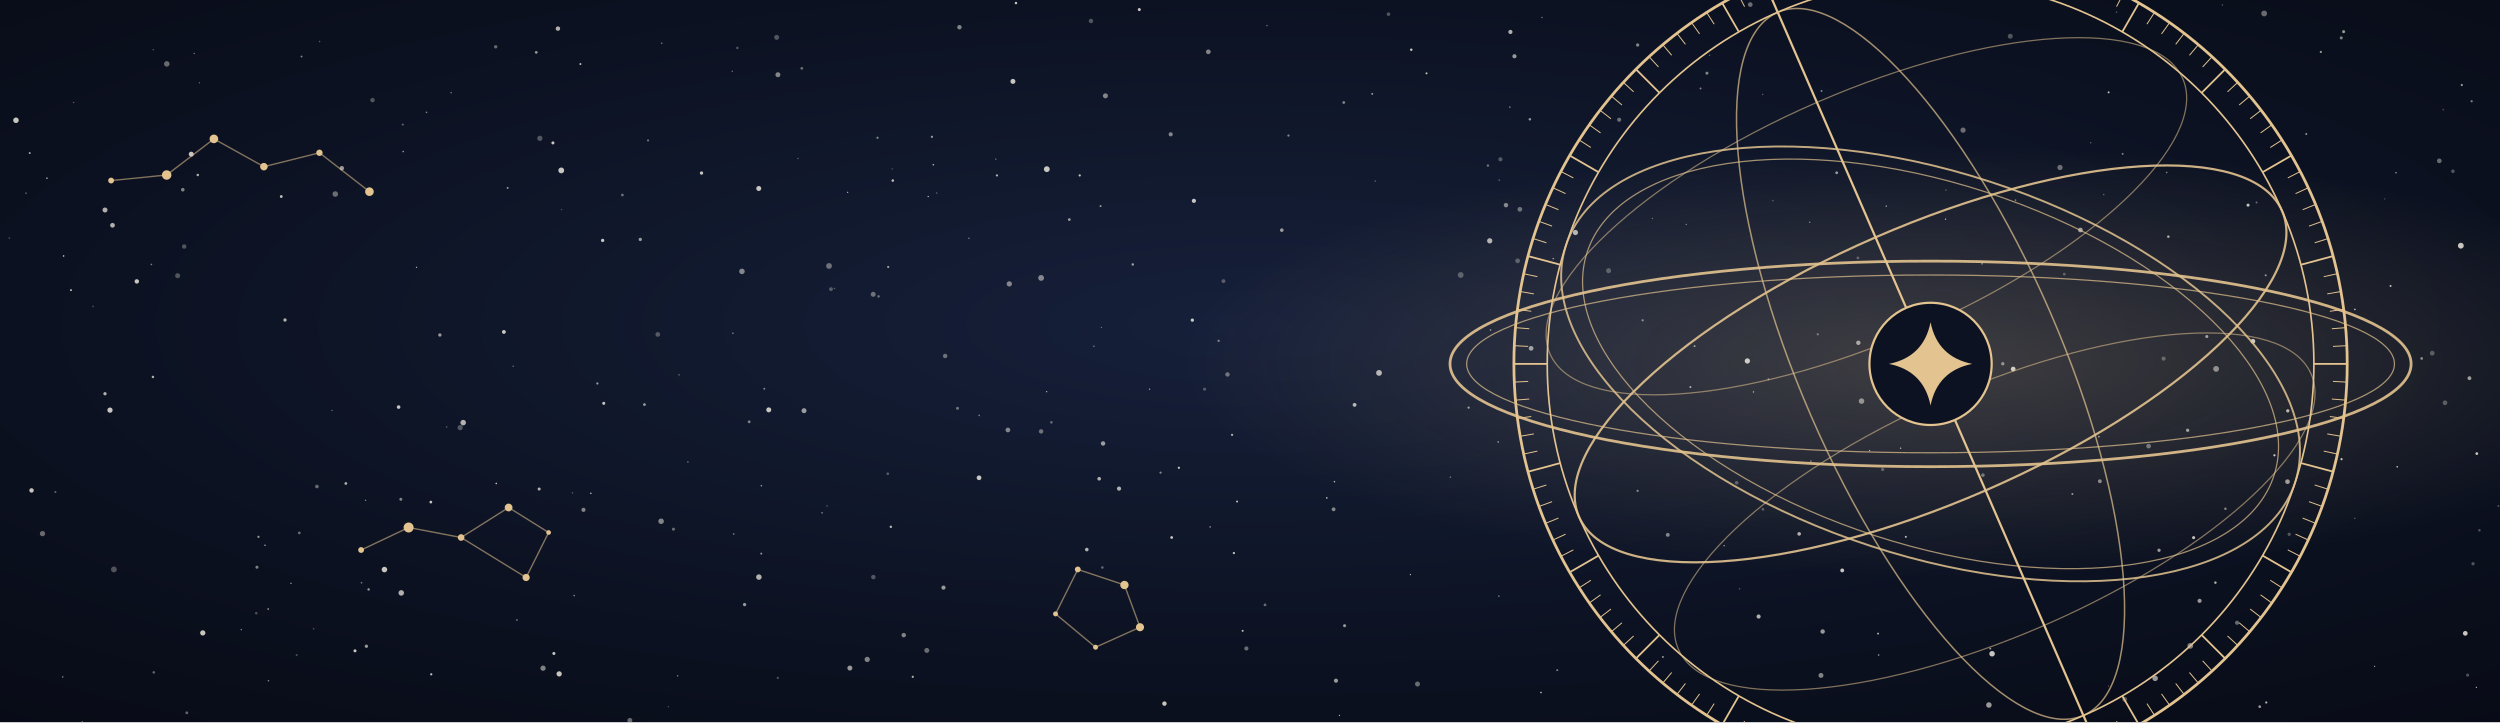
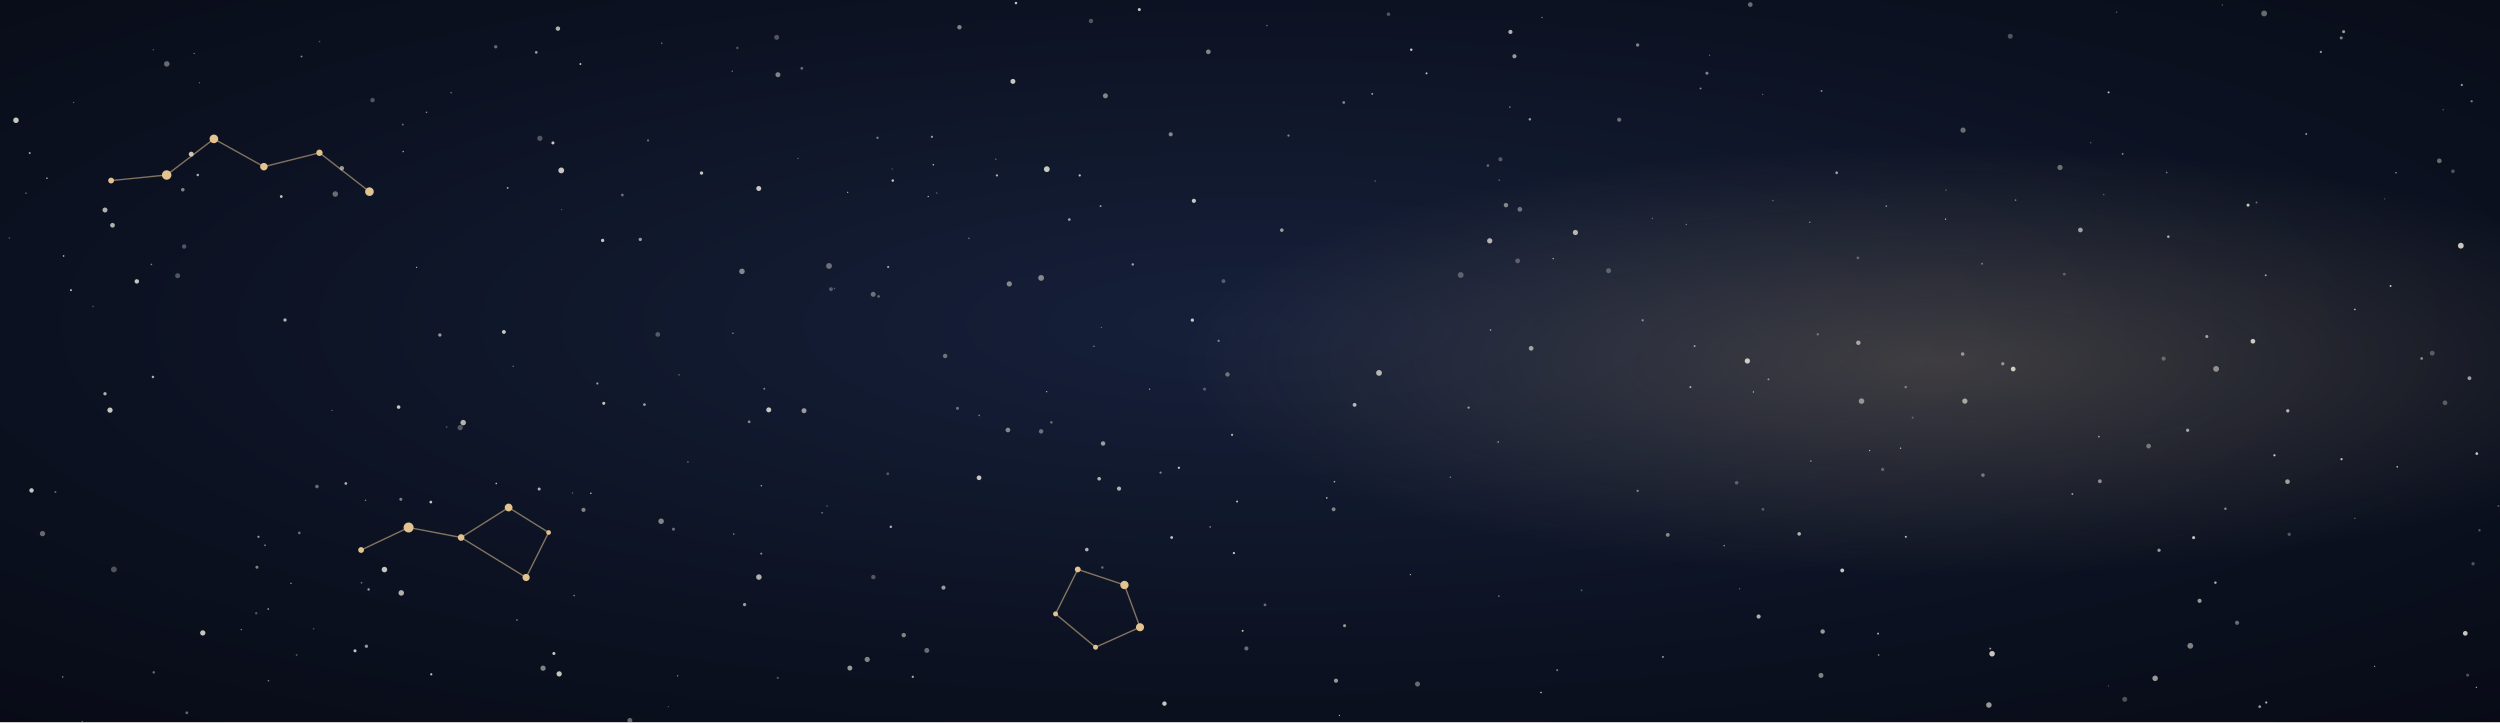
<svg xmlns="http://www.w3.org/2000/svg" viewBox="0 0 1800 520" preserveAspectRatio="xMidYMid slice">
  <defs>
    <radialGradient id="f" cx="50%" cy="45%" r="75%">
      <stop offset="0" stop-color="#16203a" />
      <stop offset=".6" stop-color="#0c1222" />
      <stop offset="1" stop-color="#080b16" />
    </radialGradient>
  </defs>
  <rect width="1800" height="520" fill="url(#f)" />
  <defs>
    <radialGradient id="halo" cx="77.2%" cy="50%" r="30%">
      <stop offset="0" stop-color="#e3c38f" stop-opacity=".22" />
      <stop offset="1" stop-color="#e3c38f" stop-opacity="0" />
    </radialGradient>
  </defs>
  <rect width="1800" height="520" fill="url(#halo)" />
  <circle cx="453.5" cy="518.7" r="1.8" fill="#f8f3e7" opacity="0.4" />
  <circle cx="1276.5" cy="144.5" r="0.5" fill="#f8f3e7" opacity="0.4" />
  <circle cx="657.2" cy="487.3" r="0.8" fill="#f8f3e7" opacity="0.7" />
  <circle cx="1197.3" cy="473" r="0.7" fill="#f8f3e7" opacity="0.6" />
  <circle cx="1776.7" cy="486.1" r="1.1" fill="#f8f3e7" opacity="0.3" />
  <circle cx="1547" cy="321.2" r="1.7" fill="#f8f3e7" opacity="0.4" />
  <circle cx="1486.3" cy="197.4" r="1" fill="#f8f3e7" opacity="0.3" />
  <circle cx="1182.7" cy="230.6" r="0.8" fill="#f8f3e7" opacity="0.5" />
  <circle cx="1560" cy="124.2" r="0.6" fill="#f8f3e7" opacity="0.5" />
  <circle cx="1312.3" cy="454.7" r="1.6" fill="#f8f3e7" opacity="0.6" />
  <circle cx="464" cy="291.3" r="1" fill="#f8f3e7" opacity="0.6" />
  <circle cx="1518.2" cy="66.5" r="0.7" fill="#f8f3e7" opacity="0.8" />
  <circle cx="912.2" cy="18.4" r="0.5" fill="#f8f3e7" opacity="0.5" />
  <circle cx="1743.6" cy="258.1" r="1" fill="#f8f3e7" opacity="0.5" />
  <circle cx="1783.3" cy="326.6" r="1" fill="#f8f3e7" opacity="0.8" />
  <circle cx="1241.4" cy="392.9" r="0.5" fill="#f8f3e7" opacity="0.7" />
  <circle cx="1401.1" cy="136.9" r="0.5" fill="#f8f3e7" opacity="0.4" />
  <circle cx="1685.9" cy="330.6" r="0.8" fill="#f8f3e7" opacity="0.8" />
  <circle cx="1377.1" cy="300.7" r="0.7" fill="#f8f3e7" opacity="0.3" />
  <circle cx="45.8" cy="184.3" r="0.6" fill="#f8f3e7" opacity="0.8" />
  <circle cx="215.5" cy="383.7" r="1" fill="#f8f3e7" opacity="0.4" />
  <circle cx="21.4" cy="110.2" r="0.7" fill="#f8f3e7" opacity="0.7" />
  <circle cx="81" cy="162.2" r="1.7" fill="#f8f3e7" opacity="0.7" />
  <circle cx="642.8" cy="130" r="0.9" fill="#f8f3e7" opacity="0.8" />
  <circle cx="1528.3" cy="110.8" r="0.7" fill="#f8f3e7" opacity="0.5" />
  <circle cx="1631.7" cy="505.8" r="0.8" fill="#f8f3e7" opacity="0.7" />
  <circle cx="595.5" cy="364.3" r="0.6" fill="#f8f3e7" opacity="0.3" />
  <circle cx="324.8" cy="66.8" r="0.5" fill="#f8f3e7" opacity="0.6" />
  <circle cx="858.5" cy="230.5" r="1.2" fill="#f8f3e7" opacity="0.8" />
  <circle cx="1760.4" cy="290" r="1.7" fill="#f8f3e7" opacity="0.3" />
  <circle cx="848.8" cy="336.8" r="0.8" fill="#f8f3e7" opacity="0.8" />
  <circle cx="527.2" cy="51.3" r="0.5" fill="#f8f3e7" opacity="0.5" />
  <circle cx="33.8" cy="128.3" r="0.6" fill="#f8f3e7" opacity="0.7" />
  <circle cx="975.3" cy="291.5" r="1.4" fill="#f8f3e7" opacity="0.7" />
  <circle cx="1759.1" cy="79" r="0.6" fill="#f8f3e7" opacity="0.3" />
  <circle cx="190.8" cy="392.6" r="0.6" fill="#f8f3e7" opacity="0.6" />
  <circle cx="553.5" cy="295.1" r="1.8" fill="#f8f3e7" opacity="0.8" />
  <circle cx="331.3" cy="307.9" r="1.9" fill="#f8f3e7" opacity="0.3" />
  <circle cx="596.9" cy="191.5" r="2.1" fill="#f8f3e7" opacity="0.4" />
  <circle cx="1725.1" cy="124.4" r="0.5" fill="#f8f3e7" opacity="0.8" />
  <circle cx="550.3" cy="279.9" r="0.7" fill="#f8f3e7" opacity="0.5" />
  <circle cx="132.6" cy="177.5" r="1.6" fill="#f8f3e7" opacity="0.3" />
  <circle cx="548.2" cy="349.7" r="0.6" fill="#f8f3e7" opacity="0.6" />
  <circle cx="769.9" cy="158.1" r="1" fill="#f8f3e7" opacity="0.6" />
  <circle cx="753.6" cy="282" r="0.5" fill="#f8f3e7" opacity="0.7" />
  <circle cx="495.3" cy="332.6" r="0.5" fill="#f8f3e7" opacity="0.6" />
  <circle cx="476" cy="375.3" r="2" fill="#f8f3e7" opacity="0.5" />
  <circle cx="1158.2" cy="194.9" r="1.8" fill="#f8f3e7" opacity="0.3" />
  <circle cx="1451.2" cy="144.1" r="0.6" fill="#f8f3e7" opacity="0.5" />
  <circle cx="110.1" cy="271.4" r="0.9" fill="#f8f3e7" opacity="0.7" />
  <circle cx="883.8" cy="269.6" r="1.6" fill="#f8f3e7" opacity="0.4" />
  <circle cx="1078.7" cy="318.2" r="0.6" fill="#f8f3e7" opacity="0.6" />
  <circle cx="1252.5" cy="423.9" r="0.6" fill="#f8f3e7" opacity="0.3" />
  <circle cx="404.3" cy="150.9" r="0.5" fill="#f8f3e7" opacity="0.3" />
  <circle cx="877.4" cy="245.4" r="0.8" fill="#f8f3e7" opacity="0.5" />
  <circle cx="838.4" cy="506.6" r="1.6" fill="#f8f3e7" opacity="0.8" />
  <circle cx="1250.4" cy="347.6" r="1.3" fill="#f8f3e7" opacity="0.3" />
  <circle cx="705" cy="299.1" r="0.6" fill="#f8f3e7" opacity="0.5" />
  <circle cx="527.7" cy="239.9" r="0.5" fill="#f8f3e7" opacity="0.7" />
  <circle cx="1624.7" cy="145.8" r="0.7" fill="#f8f3e7" opacity="0.4" />
  <circle cx="184.5" cy="441.5" r="0.9" fill="#f8f3e7" opacity="0.3" />
  <circle cx="600.8" cy="207.7" r="0.6" fill="#f8f3e7" opacity="0.3" />
  <circle cx="1433" cy="467" r="0.7" fill="#f8f3e7" opacity="0.6" />
  <circle cx="668.3" cy="141.5" r="0.5" fill="#f8f3e7" opacity="0.8" />
  <circle cx="402.6" cy="485.2" r="1.9" fill="#f8f3e7" opacity="0.8" />
  <circle cx="505.1" cy="124.6" r="1.2" fill="#f8f3e7" opacity="0.8" />
  <circle cx="82" cy="410" r="2.1" fill="#f8f3e7" opacity="0.3" />
  <circle cx="805.7" cy="351.8" r="1.5" fill="#f8f3e7" opacity="0.7" />
  <circle cx="1224.4" cy="63.7" r="0.7" fill="#f8f3e7" opacity="0.5" />
  <circle cx="417.9" cy="46.1" r="0.7" fill="#f8f3e7" opacity="0.8" />
  <circle cx="1015.5" cy="413.7" r="0.5" fill="#f8f3e7" opacity="0.7" />
  <circle cx="241.4" cy="139.7" r="2" fill="#f8f3e7" opacity="0.4" />
  <circle cx="1303" cy="160" r="0.5" fill="#f8f3e7" opacity="0.6" />
  <circle cx="488.9" cy="269.9" r="0.5" fill="#f8f3e7" opacity="0.5" />
  <circle cx="1189.7" cy="157.3" r="0.5" fill="#f8f3e7" opacity="0.4" />
  <circle cx="310.5" cy="485.5" r="0.8" fill="#f8f3e7" opacity="0.8" />
  <circle cx="988" cy="67.6" r="0.7" fill="#f8f3e7" opacity="0.6" />
  <circle cx="1579.4" cy="387.1" r="1.1" fill="#f8f3e7" opacity="0.8" />
  <circle cx="1338" cy="246.8" r="1.6" fill="#f8f3e7" opacity="0.6" />
  <circle cx="641.4" cy="379.3" r="0.9" fill="#f8f3e7" opacity="0.7" />
  <circle cx="1087.5" cy="23" r="1.5" fill="#f8f3e7" opacity="0.7" />
  <circle cx="425.4" cy="355.2" r="0.6" fill="#f8f3e7" opacity="0.7" />
  <circle cx="1134.3" cy="167.4" r="1.9" fill="#f8f3e7" opacity="0.7" />
  <circle cx="1518.1" cy="493.9" r="0.5" fill="#f8f3e7" opacity="0.3" />
  <circle cx="1631.3" cy="198.2" r="0.7" fill="#f8f3e7" opacity="0.6" />
  <circle cx="999.7" cy="10.2" r="1.3" fill="#f8f3e7" opacity="0.3" />
  <circle cx="1554.5" cy="396.2" r="1.2" fill="#f8f3e7" opacity="0.6" />
  <circle cx="842.9" cy="96.7" r="1.5" fill="#f8f3e7" opacity="0.5" />
  <circle cx="632.6" cy="213.4" r="0.9" fill="#f8f3e7" opacity="0.4" />
  <circle cx="674.4" cy="139" r="0.6" fill="#f8f3e7" opacity="0.3" />
  <circle cx="39.9" cy="354.2" r="0.7" fill="#f8f3e7" opacity="0.4" />
  <circle cx="98.5" cy="202.6" r="1.6" fill="#f8f3e7" opacity="0.8" />
  <circle cx="51.1" cy="208.9" r="0.7" fill="#f8f3e7" opacity="0.8" />
  <circle cx="1583.7" cy="432.6" r="1.5" fill="#f8f3e7" opacity="0.6" />
  <circle cx="59.2" cy="519.5" r="0.5" fill="#f8f3e7" opacity="0.4" />
  <circle cx="1311.1" cy="486.3" r="1.8" fill="#f8f3e7" opacity="0.5" />
  <circle cx="955.3" cy="358.5" r="0.6" fill="#f8f3e7" opacity="0.8" />
  <circle cx="386.1" cy="37.7" r="1" fill="#f8f3e7" opacity="0.6" />
  <circle cx="871.3" cy="379.4" r="0.5" fill="#f8f3e7" opacity="0.8" />
  <circle cx="412.2" cy="354.9" r="0.6" fill="#f8f3e7" opacity="0.3" />
  <circle cx="484.9" cy="381" r="1.1" fill="#f8f3e7" opacity="0.4" />
  <circle cx="1427.1" cy="189.9" r="0.7" fill="#f8f3e7" opacity="0.4" />
  <circle cx="1687.4" cy="22.8" r="1.1" fill="#f8f3e7" opacity="0.6" />
  <circle cx="401.7" cy="20.6" r="1.6" fill="#f8f3e7" opacity="0.7" />
  <circle cx="1413.4" cy="93.7" r="1.9" fill="#f8f3e7" opacity="0.4" />
  <circle cx="1101.5" cy="85.9" r="0.9" fill="#f8f3e7" opacity="0.6" />
  <circle cx="433.9" cy="173.1" r="1.2" fill="#f8f3e7" opacity="0.8" />
  <circle cx="1110.2" cy="12.6" r="0.5" fill="#f8f3e7" opacity="0.5" />
  <circle cx="110.7" cy="484.1" r="0.9" fill="#f8f3e7" opacity="0.4" />
  <circle cx="1016.1" cy="35.8" r="0.9" fill="#f8f3e7" opacity="0.8" />
  <circle cx="1514.7" cy="140.1" r="0.5" fill="#f8f3e7" opacity="0.4" />
  <circle cx="1561.2" cy="170.4" r="0.9" fill="#f8f3e7" opacity="0.7" />
  <circle cx="1505.3" cy="102.8" r="0.5" fill="#f8f3e7" opacity="0.4" />
  <circle cx="1352.2" cy="456.2" r="0.7" fill="#f8f3e7" opacity="0.7" />
  <circle cx="173.7" cy="453.3" r="0.5" fill="#f8f3e7" opacity="0.6" />
  <circle cx="534.2" cy="195.4" r="2" fill="#f8f3e7" opacity="0.5" />
  <circle cx="1647.2" cy="295.8" r="1.2" fill="#f8f3e7" opacity="0.7" />
  <circle cx="1427.7" cy="342.1" r="1.3" fill="#f8f3e7" opacity="0.4" />
  <circle cx="1057.4" cy="293.5" r="0.8" fill="#f8f3e7" opacity="0.6" />
  <circle cx="726.7" cy="204.4" r="1.9" fill="#f8f3e7" opacity="0.5" />
  <circle cx="870" cy="37.3" r="1.7" fill="#f8f3e7" opacity="0.5" />
  <circle cx="260.3" cy="419.6" r="0.6" fill="#f8f3e7" opacity="0.5" />
  <circle cx="777.4" cy="126.3" r="0.8" fill="#f8f3e7" opacity="0.8" />
  <circle cx="316.7" cy="241.2" r="1.2" fill="#f8f3e7" opacity="0.6" />
  <circle cx="753.7" cy="121.8" r="2.1" fill="#f8f3e7" opacity="0.8" />
  <circle cx="729.3" cy="58.6" r="1.8" fill="#f8f3e7" opacity="0.8" />
  <circle cx="1072.6" cy="173.4" r="1.9" fill="#f8f3e7" opacity="0.7" />
  <circle cx="725.7" cy="309.6" r="1.7" fill="#f8f3e7" opacity="0.5" />
  <circle cx="1087.1" cy="77.1" r="0.6" fill="#f8f3e7" opacity="0.5" />
  <circle cx="1138.7" cy="425" r="0.7" fill="#f8f3e7" opacity="0.3" />
  <circle cx="372.2" cy="446.4" r="0.5" fill="#f8f3e7" opacity="0.8" />
  <circle cx="1780.6" cy="405.9" r="1.2" fill="#f8f3e7" opacity="0.3" />
  <circle cx="430.1" cy="276.1" r="0.8" fill="#f8f3e7" opacity="0.6" />
  <circle cx="1179.1" cy="353.4" r="0.8" fill="#f8f3e7" opacity="0.5" />
  <circle cx="1557.8" cy="258.2" r="1.5" fill="#f8f3e7" opacity="0.3" />
  <circle cx="476.5" cy="31.1" r="0.5" fill="#f8f3e7" opacity="0.6" />
  <circle cx="276.8" cy="410.1" r="2" fill="#f8f3e7" opacity="0.8" />
  <circle cx="690.8" cy="19.6" r="1.6" fill="#f8f3e7" opacity="0.5" />
  <circle cx="1726" cy="336.1" r="0.6" fill="#f8f3e7" opacity="0.8" />
  <circle cx="539.4" cy="303.7" r="1" fill="#f8f3e7" opacity="0.5" />
  <circle cx="217.1" cy="40.7" r="0.7" fill="#f8f3e7" opacity="0.5" />
  <circle cx="225.8" cy="452.7" r="0.6" fill="#f8f3e7" opacity="0.3" />
  <circle cx="1751.2" cy="254.3" r="1.7" fill="#f8f3e7" opacity="0.3" />
  <circle cx="388.2" cy="352.1" r="1.1" fill="#f8f3e7" opacity="0.7" />
  <circle cx="299.9" cy="192.5" r="0.5" fill="#f8f3e7" opacity="0.7" />
  <circle cx="1610.7" cy="448.4" r="1.5" fill="#f8f3e7" opacity="0.4" />
  <circle cx="1447.4" cy="26.1" r="1.8" fill="#f8f3e7" opacity="0.3" />
  <circle cx="897.4" cy="466.9" r="1.5" fill="#f8f3e7" opacity="0.4" />
  <circle cx="1595.6" cy="265.6" r="2.1" fill="#f8f3e7" opacity="0.5" />
  <circle cx="1308.8" cy="240.7" r="0.8" fill="#f8f3e7" opacity="0.4" />
  <circle cx="131.6" cy="136.6" r="1.3" fill="#f8f3e7" opacity="0.5" />
  <circle cx="560.1" cy="53.8" r="1.8" fill="#f8f3e7" opacity="0.5" />
  <circle cx="1358.1" cy="148.4" r="0.5" fill="#f8f3e7" opacity="0.8" />
  <circle cx="1783" cy="494.9" r="0.5" fill="#f8f3e7" opacity="0.7" />
  <circle cx="785.5" cy="15.1" r="1.6" fill="#f8f3e7" opacity="0.3" />
  <circle cx="1449.5" cy="265.7" r="1.7" fill="#f8f3e7" opacity="0.8" />
  <circle cx="787.6" cy="249.3" r="0.5" fill="#f8f3e7" opacity="0.6" />
  <circle cx="1258.1" cy="259.9" r="1.9" fill="#f8f3e7" opacity="0.8" />
  <circle cx="1618.6" cy="147.7" r="1.1" fill="#f8f3e7" opacity="0.8" />
  <circle cx="782.5" cy="395.7" r="1.3" fill="#f8f3e7" opacity="0.7" />
  <circle cx="193.3" cy="490.1" r="0.6" fill="#f8f3e7" opacity="0.5" />
  <circle cx="1483.2" cy="120.6" r="1.9" fill="#f8f3e7" opacity="0.4" />
  <circle cx="230.1" cy="29.9" r="0.6" fill="#f8f3e7" opacity="0.3" />
  <circle cx="481.2" cy="508.8" r="0.5" fill="#f8f3e7" opacity="0.3" />
  <circle cx="1355.5" cy="338" r="1.2" fill="#f8f3e7" opacity="0.3" />
  <circle cx="1094.3" cy="150.7" r="1.7" fill="#f8f3e7" opacity="0.4" />
  <circle cx="1372.1" cy="278.7" r="0.9" fill="#f8f3e7" opacity="0.4" />
  <circle cx="536.1" cy="435.3" r="1.2" fill="#f8f3e7" opacity="0.6" />
  <circle cx="888.4" cy="398.2" r="0.8" fill="#f8f3e7" opacity="0.8" />
  <circle cx="1577" cy="465" r="2.1" fill="#f8f3e7" opacity="0.5" />
  <circle cx="1311.5" cy="65.5" r="0.7" fill="#f8f3e7" opacity="0.5" />
  <circle cx="1368.4" cy="322.7" r="0.5" fill="#f8f3e7" opacity="0.8" />
  <circle cx="1602.3" cy="366.3" r="0.9" fill="#f8f3e7" opacity="0.5" />
  <circle cx="628.7" cy="211.9" r="1.8" fill="#f8f3e7" opacity="0.4" />
  <circle cx="992.9" cy="268.5" r="2.1" fill="#f8f3e7" opacity="0.7" />
  <circle cx="792.4" cy="148.4" r="0.7" fill="#f8f3e7" opacity="0.6" />
  <circle cx="466.6" cy="101.1" r="0.8" fill="#f8f3e7" opacity="0.4" />
  <circle cx="1721.2" cy="205.9" r="0.7" fill="#f8f3e7" opacity="0.8" />
  <circle cx="1200.8" cy="385.1" r="1.4" fill="#f8f3e7" opacity="0.5" />
  <circle cx="1778" cy="272.3" r="1.4" fill="#f8f3e7" opacity="0.6" />
  <circle cx="1771.8" cy="176.9" r="2.1" fill="#f8f3e7" opacity="0.8" />
  <circle cx="263.2" cy="360.2" r="0.5" fill="#f8f3e7" opacity="0.6" />
  <circle cx="1322.4" cy="124.4" r="1" fill="#f8f3e7" opacity="0.6" />
  <circle cx="413.4" cy="428.8" r="0.6" fill="#f8f3e7" opacity="0.5" />
  <circle cx="1492.1" cy="355.7" r="0.7" fill="#f8f3e7" opacity="0.6" />
  <circle cx="362.8" cy="239" r="1.4" fill="#f8f3e7" opacity="0.8" />
  <circle cx="1709.7" cy="479.8" r="0.5" fill="#f8f3e7" opacity="0.6" />
  <circle cx="867.3" cy="280.2" r="1.1" fill="#f8f3e7" opacity="0.3" />
  <circle cx="448.1" cy="140.4" r="1" fill="#f8f3e7" opacity="0.4" />
  <circle cx="990.2" cy="130.4" r="0.6" fill="#f8f3e7" opacity="0.3" />
  <circle cx="642.4" cy="121.6" r="0.5" fill="#f8f3e7" opacity="0.3" />
  <circle cx="1551.7" cy="488.4" r="2" fill="#f8f3e7" opacity="0.6" />
  <circle cx="1269.3" cy="366.7" r="1" fill="#f8f3e7" opacity="0.3" />
  <circle cx="139.8" cy="38.5" r="0.5" fill="#f8f3e7" opacity="0.5" />
  <circle cx="290.3" cy="109.1" r="0.6" fill="#f8f3e7" opacity="0.6" />
  <circle cx="1084.3" cy="147.7" r="1.6" fill="#f8f3e7" opacity="0.5" />
  <circle cx="1756.3" cy="115.8" r="1.7" fill="#f8f3e7" opacity="0.4" />
  <circle cx="793" cy="235.8" r="0.5" fill="#f8f3e7" opacity="0.4" />
  <circle cx="75.6" cy="283.5" r="1.2" fill="#f8f3e7" opacity="0.7" />
  <circle cx="650.7" cy="457.3" r="1.6" fill="#f8f3e7" opacity="0.5" />
  <circle cx="843.6" cy="387" r="1" fill="#f8f3e7" opacity="0.8" />
  <circle cx="680.5" cy="256.3" r="1.6" fill="#f8f3e7" opacity="0.4" />
  <circle cx="835.6" cy="340.3" r="0.8" fill="#f8f3e7" opacity="0.5" />
  <circle cx="967.5" cy="73.8" r="1" fill="#f8f3e7" opacity="0.5" />
  <circle cx="961.9" cy="490.1" r="1.5" fill="#f8f3e7" opacity="0.6" />
  <circle cx="45.2" cy="487.4" r="0.5" fill="#f8f3e7" opacity="0.7" />
  <circle cx="1785.2" cy="381.8" r="0.9" fill="#f8f3e7" opacity="0.3" />
  <circle cx="1044.3" cy="343.6" r="0.6" fill="#f8f3e7" opacity="0.4" />
  <circle cx="1400.8" cy="157.8" r="0.5" fill="#f8f3e7" opacity="0.8" />
  <circle cx="404.1" cy="122.7" r="2.1" fill="#f8f3e7" opacity="0.8" />
  <circle cx="1079.2" cy="429.2" r="0.5" fill="#f8f3e7" opacity="0.7" />
  <circle cx="546.3" cy="135.7" r="1.8" fill="#f8f3e7" opacity="0.8" />
  <circle cx="671" cy="98.5" r="0.8" fill="#f8f3e7" opacity="0.6" />
  <circle cx="1511.2" cy="314.4" r="0.6" fill="#f8f3e7" opacity="0.7" />
  <circle cx="1775" cy="456" r="1.7" fill="#f8f3e7" opacity="0.8" />
  <circle cx="356.9" cy="33.7" r="1.2" fill="#f8f3e7" opacity="0.4" />
  <circle cx="667.3" cy="468.3" r="1.8" fill="#f8f3e7" opacity="0.4" />
  <circle cx="120.1" cy="46" r="2" fill="#f8f3e7" opacity="0.4" />
  <circle cx="1595.1" cy="419.5" r="0.9" fill="#f8f3e7" opacity="0.7" />
  <circle cx="1340.3" cy="288.8" r="2" fill="#f8f3e7" opacity="0.5" />
  <circle cx="30.6" cy="384.2" r="1.9" fill="#f8f3e7" opacity="0.4" />
  <circle cx="1346.1" cy="324.4" r="0.5" fill="#f8f3e7" opacity="0.7" />
  <circle cx="689.4" cy="294" r="1.1" fill="#f8f3e7" opacity="0.4" />
  <circle cx="1303.8" cy="332" r="0.6" fill="#f8f3e7" opacity="0.5" />
  <circle cx="110.4" cy="35.8" r="0.6" fill="#f8f3e7" opacity="0.3" />
  <circle cx="1229" cy="52.7" r="1.1" fill="#f8f3e7" opacity="0.5" />
  <circle cx="398.1" cy="102.9" r="1.1" fill="#f8f3e7" opacity="0.8" />
  <circle cx="960.2" cy="366.7" r="1.4" fill="#f8f3e7" opacity="0.5" />
  <circle cx="127.9" cy="198.5" r="1.8" fill="#f8f3e7" opacity="0.3" />
  <circle cx="1695.5" cy="222.8" r="0.6" fill="#f8f3e7" opacity="0.8" />
  <circle cx="213.6" cy="471.6" r="0.7" fill="#f8f3e7" opacity="0.3" />
  <circle cx="890.7" cy="361.1" r="0.7" fill="#f8f3e7" opacity="0.8" />
  <circle cx="1337.7" cy="185.7" r="1" fill="#f8f3e7" opacity="0.3" />
  <circle cx="321.6" cy="307.4" r="0.6" fill="#f8f3e7" opacity="0.3" />
  <circle cx="143.6" cy="59.6" r="0.5" fill="#f8f3e7" opacity="0.4" />
  <circle cx="307.1" cy="80.9" r="0.6" fill="#f8f3e7" opacity="0.5" />
  <circle cx="391" cy="481.1" r="1.9" fill="#f8f3e7" opacity="0.5" />
  <circle cx="1695.5" cy="373.2" r="0.5" fill="#f8f3e7" opacity="0.4" />
  <circle cx="1273.3" cy="273.1" r="0.7" fill="#f8f3e7" opacity="0.5" />
  <circle cx="1214.1" cy="161.6" r="0.5" fill="#f8f3e7" opacity="0.5" />
  <circle cx="697.6" cy="171.6" r="0.6" fill="#f8f3e7" opacity="0.4" />
  <circle cx="1779.6" cy="72.9" r="0.8" fill="#f8f3e7" opacity="0.5" />
  <circle cx="927.7" cy="97.6" r="0.8" fill="#f8f3e7" opacity="0.5" />
  <circle cx="1772.5" cy="61.2" r="0.8" fill="#f8f3e7" opacity="0.6" />
  <circle cx="388.7" cy="99.6" r="1.9" fill="#f8f3e7" opacity="0.3" />
  <circle cx="1073.2" cy="237.6" r="0.6" fill="#f8f3e7" opacity="0.6" />
  <circle cx="434.7" cy="290.4" r="1.1" fill="#f8f3e7" opacity="0.8" />
  <circle cx="461" cy="172.4" r="1.2" fill="#f8f3e7" opacity="0.6" />
  <circle cx="79.2" cy="295.3" r="1.9" fill="#f8f3e7" opacity="0.8" />
  <circle cx="1575.1" cy="309.8" r="1.2" fill="#f8f3e7" opacity="0.6" />
  <circle cx="287" cy="293.1" r="1.3" fill="#f8f3e7" opacity="0.8" />
  <circle cx="239" cy="295.5" r="0.5" fill="#f8f3e7" opacity="0.4" />
  <circle cx="1630.2" cy="9.7" r="2.1" fill="#f8f3e7" opacity="0.4" />
  <circle cx="146" cy="455.7" r="1.9" fill="#f8f3e7" opacity="0.8" />
  <circle cx="704.9" cy="344" r="1.7" fill="#f8f3e7" opacity="0.8" />
  <circle cx="109" cy="190.4" r="0.6" fill="#f8f3e7" opacity="0.5" />
  <circle cx="1511.9" cy="346.5" r="1.4" fill="#f8f3e7" opacity="0.5" />
  <circle cx="1671" cy="37.4" r="0.8" fill="#f8f3e7" opacity="0.6" />
  <circle cx="398.8" cy="470.5" r="1.1" fill="#f8f3e7" opacity="0.8" />
  <circle cx="1079.4" cy="129.7" r="0.5" fill="#f8f3e7" opacity="0.5" />
  <circle cx="365.5" cy="135.3" r="0.7" fill="#f8f3e7" opacity="0.6" />
  <circle cx="1622.1" cy="245.7" r="1.7" fill="#f8f3e7" opacity="0.8" />
  <circle cx="731.5" cy="2.2" r="0.9" fill="#f8f3e7" opacity="0.8" />
  <circle cx="1326.4" cy="410.7" r="1.4" fill="#f8f3e7" opacity="0.8" />
  <circle cx="1766.1" cy="123.3" r="1.3" fill="#f8f3e7" opacity="0.3" />
  <circle cx="1020.6" cy="492.5" r="1.8" fill="#f8f3e7" opacity="0.4" />
  <circle cx="880.9" cy="202.4" r="1.4" fill="#f8f3e7" opacity="0.3" />
  <circle cx="357.3" cy="348.1" r="0.6" fill="#f8f3e7" opacity="0.8" />
  <circle cx="185" cy="408.4" r="1.1" fill="#f8f3e7" opacity="0.5" />
  <circle cx="1600.1" cy="3.6" r="0.5" fill="#f8f3e7" opacity="0.4" />
  <circle cx="202.5" cy="141.5" r="1" fill="#f8f3e7" opacity="0.8" />
  <circle cx="1372.2" cy="386.5" r="0.7" fill="#f8f3e7" opacity="0.8" />
  <circle cx="1352.6" cy="471.6" r="0.6" fill="#f8f3e7" opacity="0.6" />
  <circle cx="968.1" cy="450.5" r="1.1" fill="#f8f3e7" opacity="0.6" />
  <circle cx="591.9" cy="369.2" r="0.6" fill="#f8f3e7" opacity="0.5" />
  <circle cx="1027.1" cy="52.8" r="0.7" fill="#f8f3e7" opacity="0.8" />
  <circle cx="1220.1" cy="249.2" r="0.7" fill="#f8f3e7" opacity="0.6" />
  <circle cx="369.5" cy="263.7" r="0.5" fill="#f8f3e7" opacity="0.5" />
  <circle cx="1647" cy="346.8" r="1.7" fill="#f8f3e7" opacity="0.6" />
  <circle cx="795.9" cy="69" r="1.8" fill="#f8f3e7" opacity="0.5" />
  <circle cx="922.9" cy="165.7" r="1.3" fill="#f8f3e7" opacity="0.6" />
  <circle cx="1648.2" cy="384.7" r="1.2" fill="#f8f3e7" opacity="0.3" />
  <circle cx="1230.9" cy="39.8" r="0.5" fill="#f8f3e7" opacity="0.4" />
  <circle cx="333.5" cy="304.3" r="2" fill="#f8f3e7" opacity="0.7" />
  <circle cx="142.4" cy="126" r="0.9" fill="#f8f3e7" opacity="0.7" />
  <circle cx="610.3" cy="138.5" r="0.5" fill="#f8f3e7" opacity="0.7" />
  <circle cx="1434.3" cy="470.7" r="2" fill="#f8f3e7" opacity="0.8" />
  <circle cx="1637.6" cy="327.8" r="0.8" fill="#f8f3e7" opacity="0.8" />
  <circle cx="1269.1" cy="68" r="0.5" fill="#f8f3e7" opacity="0.4" />
  <circle cx="186.1" cy="386.5" r="0.8" fill="#f8f3e7" opacity="0.6" />
  <circle cx="137.7" cy="111" r="1.8" fill="#f8f3e7" opacity="0.8" />
  <circle cx="611.9" cy="481" r="1.8" fill="#f8f3e7" opacity="0.6" />
  <circle cx="964.4" cy="515.1" r="0.5" fill="#f8f3e7" opacity="0.7" />
  <circle cx="193.1" cy="438.5" r="0.6" fill="#f8f3e7" opacity="0.7" />
  <circle cx="574.5" cy="114.1" r="0.5" fill="#f8f3e7" opacity="0.4" />
  <circle cx="228.2" cy="350.3" r="1.3" fill="#f8f3e7" opacity="0.4" />
  <circle cx="1523.9" cy="8.8" r="0.6" fill="#f8f3e7" opacity="0.3" />
  <circle cx="1497.9" cy="165.6" r="1.7" fill="#f8f3e7" opacity="0.6" />
  <circle cx="1092.7" cy="187.8" r="1.7" fill="#f8f3e7" opacity="0.3" />
  <circle cx="288.6" cy="359.5" r="1.1" fill="#f8f3e7" opacity="0.5" />
  <circle cx="639.2" cy="341.1" r="1" fill="#f8f3e7" opacity="0.3" />
  <circle cx="1179.1" cy="32.4" r="1.2" fill="#f8f3e7" opacity="0.5" />
  <circle cx="1118.3" cy="186.2" r="0.5" fill="#f8f3e7" opacity="0.8" />
  <circle cx="1588.9" cy="242.3" r="1.1" fill="#f8f3e7" opacity="0.6" />
  <circle cx="960.8" cy="346.8" r="0.6" fill="#f8f3e7" opacity="0.7" />
  <circle cx="290" cy="89.7" r="0.7" fill="#f8f3e7" opacity="0.4" />
  <circle cx="1716.9" cy="143.2" r="0.5" fill="#f8f3e7" opacity="0.3" />
  <circle cx="1080.3" cy="114.7" r="1.5" fill="#f8f3e7" opacity="0.3" />
  <circle cx="1660.5" cy="96.5" r="0.7" fill="#f8f3e7" opacity="0.6" />
  <circle cx="820.3" cy="6.9" r="1.1" fill="#f8f3e7" opacity="0.8" />
  <circle cx="757" cy="304.1" r="0.9" fill="#f8f3e7" opacity="0.4" />
  <circle cx="1432" cy="507.6" r="2" fill="#f8f3e7" opacity="0.6" />
  <circle cx="793.7" cy="408.6" r="0.9" fill="#f8f3e7" opacity="0.4" />
  <circle cx="859.6" cy="144.6" r="1.5" fill="#f8f3e7" opacity="0.8" />
  <circle cx="672" cy="118.6" r="0.6" fill="#f8f3e7" opacity="0.7" />
  <circle cx="794.2" cy="319.3" r="1.6" fill="#f8f3e7" opacity="0.6" />
  <circle cx="1262.5" cy="282.2" r="0.5" fill="#f8f3e7" opacity="0.8" />
  <circle cx="559.2" cy="26.9" r="1.8" fill="#f8f3e7" opacity="0.3" />
  <circle cx="22.7" cy="353.1" r="1.6" fill="#f8f3e7" opacity="0.8" />
  <circle cx="560" cy="488.1" r="0.8" fill="#f8f3e7" opacity="0.3" />
  <circle cx="577.3" cy="49.2" r="1" fill="#f8f3e7" opacity="0.4" />
  <circle cx="894.7" cy="454.2" r="0.7" fill="#f8f3e7" opacity="0.8" />
  <circle cx="1260.2" cy="3.3" r="1.7" fill="#f8f3e7" opacity="0.4" />
  <circle cx="528.3" cy="384.5" r="0.6" fill="#f8f3e7" opacity="0.5" />
  <circle cx="420.1" cy="367.1" r="1.5" fill="#f8f3e7" opacity="0.5" />
  <circle cx="628.8" cy="415.5" r="1.6" fill="#f8f3e7" opacity="0.3" />
  <circle cx="487.9" cy="486.6" r="0.5" fill="#f8f3e7" opacity="0.6" />
  <circle cx="1266.2" cy="443.9" r="1.5" fill="#f8f3e7" opacity="0.7" />
  <circle cx="6.7" cy="171.4" r="0.6" fill="#f8f3e7" opacity="0.3" />
  <circle cx="473.6" cy="240.8" r="1.7" fill="#f8f3e7" opacity="0.3" />
  <circle cx="624.4" cy="474.8" r="1.9" fill="#f8f3e7" opacity="0.5" />
  <circle cx="1071.3" cy="119.2" r="0.9" fill="#f8f3e7" opacity="0.4" />
  <circle cx="249" cy="348.1" r="1" fill="#f8f3e7" opacity="0.7" />
  <circle cx="53" cy="73.8" r="0.5" fill="#f8f3e7" opacity="0.4" />
  <circle cx="1165.8" cy="86.2" r="1.5" fill="#f8f3e7" opacity="0.4" />
  <circle cx="134.5" cy="513.2" r="1" fill="#f8f3e7" opacity="0.4" />
  <circle cx="717.8" cy="126.3" r="0.8" fill="#f8f3e7" opacity="0.7" />
  <circle cx="265.4" cy="424.4" r="0.9" fill="#f8f3e7" opacity="0.6" />
  <circle cx="548.1" cy="398.6" r="0.7" fill="#f8f3e7" opacity="0.6" />
  <circle cx="1102.4" cy="250.8" r="1.7" fill="#f8f3e7" opacity="0.6" />
  <circle cx="205.2" cy="230.4" r="1.2" fill="#f8f3e7" opacity="0.7" />
  <circle cx="246.1" cy="121.1" r="1.6" fill="#f8f3e7" opacity="0.6" />
  <circle cx="310.2" cy="361.5" r="1" fill="#f8f3e7" opacity="0.8" />
  <circle cx="639.5" cy="192.2" r="0.8" fill="#f8f3e7" opacity="0.6" />
  <circle cx="887.1" cy="313.1" r="0.8" fill="#f8f3e7" opacity="0.7" />
  <circle cx="1529.8" cy="503.5" r="1.8" fill="#f8f3e7" opacity="0.3" />
  <circle cx="255.6" cy="468.6" r="1.1" fill="#f8f3e7" opacity="0.8" />
  <circle cx="791.4" cy="344.7" r="1.3" fill="#f8f3e7" opacity="0.7" />
  <circle cx="1685.7" cy="27.3" r="1.1" fill="#f8f3e7" opacity="0.5" />
  <circle cx="1413.1" cy="254.9" r="1.3" fill="#f8f3e7" opacity="0.5" />
  <circle cx="815.6" cy="190.4" r="0.9" fill="#f8f3e7" opacity="0.6" />
  <circle cx="546.4" cy="415.5" r="2" fill="#f8f3e7" opacity="0.7" />
  <circle cx="631.8" cy="99.2" r="0.8" fill="#f8f3e7" opacity="0.5" />
  <circle cx="717" cy="114.6" r="0.5" fill="#f8f3e7" opacity="0.5" />
  <circle cx="11.5" cy="86.6" r="2" fill="#f8f3e7" opacity="0.8" />
  <circle cx="1798.8" cy="364.3" r="0.7" fill="#f8f3e7" opacity="0.3" />
  <circle cx="827.7" cy="280.2" r="0.5" fill="#f8f3e7" opacity="0.7" />
  <circle cx="749.6" cy="310.6" r="1.6" fill="#f8f3e7" opacity="0.4" />
  <circle cx="1217.1" cy="278.7" r="0.7" fill="#f8f3e7" opacity="0.7" />
  <circle cx="910.8" cy="435.5" r="1" fill="#f8f3e7" opacity="0.4" />
  <circle cx="209.5" cy="420" r="0.5" fill="#f8f3e7" opacity="0.7" />
  <circle cx="268.2" cy="72.1" r="1.6" fill="#f8f3e7" opacity="0.3" />
  <circle cx="1121.2" cy="482.5" r="0.7" fill="#f8f3e7" opacity="0.5" />
  <circle cx="75.6" cy="151.2" r="1.8" fill="#f8f3e7" opacity="0.7" />
  <circle cx="1109.5" cy="498.6" r="0.6" fill="#f8f3e7" opacity="0.8" />
  <circle cx="1442" cy="261.9" r="1.2" fill="#f8f3e7" opacity="0.5" />
  <circle cx="1090.4" cy="40.5" r="1.5" fill="#f8f3e7" opacity="0.6" />
  <circle cx="679.3" cy="423.1" r="1.5" fill="#f8f3e7" opacity="0.6" />
  <circle cx="18.7" cy="139.1" r="0.6" fill="#f8f3e7" opacity="0.4" />
  <circle cx="1414.7" cy="288.8" r="1.9" fill="#f8f3e7" opacity="0.6" />
  <circle cx="530.9" cy="34.5" r="0.9" fill="#f8f3e7" opacity="0.3" />
  <circle cx="263.8" cy="465.3" r="1.2" fill="#f8f3e7" opacity="0.6" />
  <circle cx="749.6" cy="200.1" r="2.1" fill="#f8f3e7" opacity="0.5" />
  <circle cx="67" cy="220.6" r="0.6" fill="#f8f3e7" opacity="0.3" />
  <circle cx="1051.7" cy="198" r="2.1" fill="#f8f3e7" opacity="0.3" />
  <circle cx="288.9" cy="426.9" r="2" fill="#f8f3e7" opacity="0.7" />
  <circle cx="598.3" cy="208.2" r="1.4" fill="#f8f3e7" opacity="0.3" />
  <circle cx="578.9" cy="295.7" r="1.8" fill="#f8f3e7" opacity="0.6" />
  <circle cx="1627" cy="508.8" r="1" fill="#f8f3e7" opacity="0.6" />
  <circle cx="1295.4" cy="384.4" r="1.3" fill="#f8f3e7" opacity="0.7" />
  <g stroke="#e3c38f" stroke-width="1" opacity=".55">
    <line x1="80" y1="130" x2="120" y2="126" />
    <line x1="120" y1="126" x2="154" y2="100" />
    <line x1="154" y1="100" x2="190" y2="120" />
    <line x1="190" y1="120" x2="230" y2="110" />
    <line x1="230" y1="110" x2="266" y2="138" />
  </g>
  <g fill="#e3c38f">
    <circle cx="80" cy="130" r="2.1" />
    <circle cx="120" cy="126" r="3.4" />
    <circle cx="154" cy="100" r="3.1" />
    <circle cx="190" cy="120" r="2.7" />
    <circle cx="230" cy="110" r="2.3" />
    <circle cx="266" cy="138" r="3.1" />
  </g>
  <g stroke="#e3c38f" stroke-width="1" opacity=".55">
    <line x1="260" y1="396" x2="294.2" y2="379.8" />
    <line x1="294.2" y1="379.8" x2="332" y2="387" />
    <line x1="332" y1="387" x2="366.2" y2="365.4" />
    <line x1="366.2" y1="365.4" x2="395" y2="383.4" />
    <line x1="395" y1="383.4" x2="378.8" y2="415.8" />
    <line x1="378.8" y1="415.8" x2="332" y2="387" />
  </g>
  <g fill="#e3c38f">
    <circle cx="260" cy="396" r="2.1" />
    <circle cx="294.2" cy="379.8" r="3.6" />
    <circle cx="332" cy="387" r="2.4" />
    <circle cx="366.2" cy="365.4" r="2.8" />
    <circle cx="395" cy="383.4" r="1.7" />
    <circle cx="378.8" cy="415.8" r="2.6" />
  </g>
  <g stroke="#e3c38f" stroke-width="1" opacity=".55">
    <line x1="776" y1="410" x2="760" y2="442" />
    <line x1="760" y1="442" x2="788.8" y2="466" />
    <line x1="788.8" y1="466" x2="820.8" y2="451.6" />
    <line x1="820.8" y1="451.6" x2="809.6" y2="421.2" />
    <line x1="809.6" y1="421.2" x2="776" y2="410" />
  </g>
  <g fill="#e3c38f">
    <circle cx="776" cy="410" r="2.1" />
    <circle cx="760" cy="442" r="1.8" />
    <circle cx="788.8" cy="466" r="1.8" />
    <circle cx="820.8" cy="451.6" r="2.9" />
    <circle cx="809.6" cy="421.2" r="3" />
  </g>
-   <g fill="none" stroke="#e3c38f">
-     <circle cx="1390" cy="262" r="300" stroke-width="2" />
-     <circle cx="1390" cy="262" r="276" stroke-width="1.2" />
-     <line x1="1690" y1="262" x2="1666" y2="262" stroke-width="1.3" />
-     <line x1="1689.7" y1="275.1" x2="1679.7" y2="274.6" stroke-width="0.7" />
-     <line x1="1688.9" y1="288.1" x2="1678.9" y2="287.3" stroke-width="0.7" />
-     <line x1="1687.4" y1="301.2" x2="1677.5" y2="299.9" stroke-width="0.7" />
-     <line x1="1685.4" y1="314.1" x2="1675.6" y2="312.4" stroke-width="0.7" />
-     <line x1="1682.9" y1="326.9" x2="1673.1" y2="324.8" stroke-width="0.7" />
-     <line x1="1679.8" y1="339.6" x2="1656.6" y2="333.4" stroke-width="1.3" />
-     <line x1="1676.1" y1="352.2" x2="1666.6" y2="349.2" stroke-width="0.7" />
-     <line x1="1671.9" y1="364.6" x2="1662.5" y2="361.2" stroke-width="0.7" />
-     <line x1="1667.2" y1="376.8" x2="1657.9" y2="373" stroke-width="0.7" />
-     <line x1="1661.9" y1="388.8" x2="1652.8" y2="384.6" stroke-width="0.7" />
-     <line x1="1656.1" y1="400.5" x2="1647.2" y2="395.9" stroke-width="0.7" />
-     <line x1="1649.8" y1="412" x2="1629" y2="400" stroke-width="1.3" />
-     <line x1="1643" y1="423.2" x2="1634.6" y2="417.8" stroke-width="0.7" />
-     <line x1="1635.7" y1="434.1" x2="1627.6" y2="428.3" stroke-width="0.7" />
-     <line x1="1628" y1="444.6" x2="1620.1" y2="438.5" stroke-width="0.7" />
-     <line x1="1619.8" y1="454.8" x2="1612.2" y2="448.4" stroke-width="0.7" />
-     <line x1="1611.2" y1="464.7" x2="1603.8" y2="457.9" stroke-width="0.7" />
-     <line x1="1602.1" y1="474.1" x2="1585.2" y2="457.2" stroke-width="1.3" />
-     <line x1="1592.7" y1="483.2" x2="1585.9" y2="475.8" stroke-width="0.7" />
-     <line x1="1582.8" y1="491.8" x2="1576.4" y2="484.2" stroke-width="0.7" />
-     <line x1="1572.6" y1="500" x2="1566.5" y2="492.1" stroke-width="0.7" />
-     <line x1="1562.1" y1="507.7" x2="1556.3" y2="499.6" stroke-width="0.7" />
-     <line x1="1551.2" y1="515" x2="1545.8" y2="506.6" stroke-width="0.7" />
-     <line x1="1540" y1="521.8" x2="1528" y2="501" stroke-width="1.3" />
-     <line x1="1528.5" y1="528.1" x2="1523.9" y2="519.2" stroke-width="0.7" />
-     <line x1="1516.8" y1="533.9" x2="1512.6" y2="524.8" stroke-width="0.7" />
-     <line x1="1504.8" y1="539.2" x2="1501" y2="529.9" stroke-width="0.7" />
-     <line x1="1492.6" y1="543.9" x2="1489.2" y2="534.5" stroke-width="0.7" />
-     <line x1="1480.2" y1="548.1" x2="1477.2" y2="538.6" stroke-width="0.7" />
-     <line x1="1467.6" y1="551.8" x2="1461.4" y2="528.6" stroke-width="1.3" />
-     <line x1="1454.9" y1="554.9" x2="1452.8" y2="545.1" stroke-width="0.7" />
-     <line x1="1442.1" y1="557.4" x2="1440.4" y2="547.6" stroke-width="0.7" />
-     <line x1="1429.2" y1="559.4" x2="1427.9" y2="549.5" stroke-width="0.7" />
-     <line x1="1416.1" y1="560.9" x2="1415.3" y2="550.9" stroke-width="0.7" />
-     <line x1="1403.1" y1="561.7" x2="1402.6" y2="551.7" stroke-width="0.7" />
-     <line x1="1390" y1="562" x2="1390" y2="538" stroke-width="1.3" />
-     <line x1="1376.9" y1="561.7" x2="1377.4" y2="551.7" stroke-width="0.7" />
-     <line x1="1363.9" y1="560.9" x2="1364.7" y2="550.9" stroke-width="0.7" />
-     <line x1="1350.8" y1="559.4" x2="1352.1" y2="549.5" stroke-width="0.7" />
-     <line x1="1337.9" y1="557.4" x2="1339.6" y2="547.6" stroke-width="0.7" />
-     <line x1="1325.1" y1="554.9" x2="1327.2" y2="545.1" stroke-width="0.7" />
-     <line x1="1312.4" y1="551.8" x2="1318.6" y2="528.6" stroke-width="1.3" />
-     <line x1="1299.8" y1="548.1" x2="1302.8" y2="538.6" stroke-width="0.7" />
-     <line x1="1287.4" y1="543.9" x2="1290.8" y2="534.5" stroke-width="0.7" />
-     <line x1="1275.2" y1="539.2" x2="1279" y2="529.9" stroke-width="0.7" />
-     <line x1="1263.2" y1="533.9" x2="1267.4" y2="524.8" stroke-width="0.7" />
-     <line x1="1251.5" y1="528.1" x2="1256.1" y2="519.2" stroke-width="0.7" />
-     <line x1="1240" y1="521.8" x2="1252" y2="501" stroke-width="1.3" />
-     <line x1="1228.8" y1="515" x2="1234.2" y2="506.6" stroke-width="0.7" />
-     <line x1="1217.9" y1="507.7" x2="1223.7" y2="499.6" stroke-width="0.7" />
-     <line x1="1207.4" y1="500" x2="1213.5" y2="492.1" stroke-width="0.7" />
-     <line x1="1197.2" y1="491.8" x2="1203.6" y2="484.2" stroke-width="0.7" />
-     <line x1="1187.3" y1="483.2" x2="1194.1" y2="475.8" stroke-width="0.7" />
-     <line x1="1177.9" y1="474.1" x2="1194.8" y2="457.2" stroke-width="1.3" />
-     <line x1="1168.8" y1="464.7" x2="1176.2" y2="457.9" stroke-width="0.7" />
-     <line x1="1160.2" y1="454.8" x2="1167.8" y2="448.4" stroke-width="0.7" />
-     <line x1="1152" y1="444.6" x2="1159.9" y2="438.5" stroke-width="0.7" />
-     <line x1="1144.3" y1="434.1" x2="1152.4" y2="428.3" stroke-width="0.7" />
-     <line x1="1137" y1="423.2" x2="1145.4" y2="417.8" stroke-width="0.7" />
-     <line x1="1130.2" y1="412" x2="1151" y2="400" stroke-width="1.3" />
-     <line x1="1123.9" y1="400.5" x2="1132.8" y2="395.9" stroke-width="0.7" />
-     <line x1="1118.1" y1="388.8" x2="1127.2" y2="384.6" stroke-width="0.7" />
-     <line x1="1112.8" y1="376.8" x2="1122.1" y2="373" stroke-width="0.7" />
-     <line x1="1108.1" y1="364.6" x2="1117.5" y2="361.2" stroke-width="0.7" />
-     <line x1="1103.9" y1="352.2" x2="1113.4" y2="349.2" stroke-width="0.7" />
-     <line x1="1100.2" y1="339.6" x2="1123.4" y2="333.4" stroke-width="1.3" />
-     <line x1="1097.1" y1="326.9" x2="1106.9" y2="324.8" stroke-width="0.7" />
-     <line x1="1094.6" y1="314.1" x2="1104.4" y2="312.4" stroke-width="0.7" />
-     <line x1="1092.6" y1="301.2" x2="1102.5" y2="299.9" stroke-width="0.7" />
-     <line x1="1091.1" y1="288.1" x2="1101.1" y2="287.3" stroke-width="0.7" />
-     <line x1="1090.3" y1="275.1" x2="1100.3" y2="274.6" stroke-width="0.7" />
-     <line x1="1090" y1="262" x2="1114" y2="262" stroke-width="1.3" />
-     <line x1="1090.3" y1="248.9" x2="1100.3" y2="249.4" stroke-width="0.7" />
-     <line x1="1091.1" y1="235.9" x2="1101.1" y2="236.7" stroke-width="0.7" />
-     <line x1="1092.6" y1="222.8" x2="1102.5" y2="224.1" stroke-width="0.7" />
-     <line x1="1094.6" y1="209.9" x2="1104.4" y2="211.6" stroke-width="0.7" />
-     <line x1="1097.1" y1="197.1" x2="1106.9" y2="199.2" stroke-width="0.7" />
-     <line x1="1100.2" y1="184.4" x2="1123.4" y2="190.6" stroke-width="1.3" />
-     <line x1="1103.9" y1="171.8" x2="1113.4" y2="174.8" stroke-width="0.7" />
-     <line x1="1108.1" y1="159.4" x2="1117.5" y2="162.8" stroke-width="0.7" />
-     <line x1="1112.8" y1="147.2" x2="1122.1" y2="151" stroke-width="0.7" />
-     <line x1="1118.1" y1="135.2" x2="1127.2" y2="139.4" stroke-width="0.7" />
-     <line x1="1123.9" y1="123.5" x2="1132.8" y2="128.1" stroke-width="0.7" />
-     <line x1="1130.2" y1="112" x2="1151" y2="124" stroke-width="1.3" />
-     <line x1="1137" y1="100.8" x2="1145.4" y2="106.2" stroke-width="0.7" />
-     <line x1="1144.3" y1="89.9" x2="1152.4" y2="95.7" stroke-width="0.7" />
-     <line x1="1152" y1="79.4" x2="1159.9" y2="85.5" stroke-width="0.7" />
-     <line x1="1160.2" y1="69.2" x2="1167.8" y2="75.6" stroke-width="0.7" />
-     <line x1="1168.8" y1="59.3" x2="1176.2" y2="66.1" stroke-width="0.7" />
-     <line x1="1177.9" y1="49.9" x2="1194.8" y2="66.8" stroke-width="1.3" />
-     <line x1="1187.3" y1="40.8" x2="1194.1" y2="48.2" stroke-width="0.7" />
-     <line x1="1197.2" y1="32.2" x2="1203.6" y2="39.8" stroke-width="0.7" />
-     <line x1="1207.4" y1="24" x2="1213.5" y2="31.9" stroke-width="0.7" />
-     <line x1="1217.9" y1="16.3" x2="1223.7" y2="24.4" stroke-width="0.7" />
-     <line x1="1228.8" y1="9" x2="1234.2" y2="17.4" stroke-width="0.7" />
-     <line x1="1240" y1="2.2" x2="1252" y2="23" stroke-width="1.3" />
-     <line x1="1251.5" y1="-4.1" x2="1256.1" y2="4.8" stroke-width="0.7" />
-     <line x1="1263.2" y1="-9.9" x2="1267.4" y2="-0.8" stroke-width="0.7" />
-     <line x1="1275.2" y1="-15.2" x2="1279" y2="-5.9" stroke-width="0.7" />
-     <line x1="1287.4" y1="-19.9" x2="1290.8" y2="-10.5" stroke-width="0.7" />
-     <line x1="1299.8" y1="-24.1" x2="1302.8" y2="-14.6" stroke-width="0.7" />
-     <line x1="1312.4" y1="-27.8" x2="1318.6" y2="-4.6" stroke-width="1.3" />
-     <line x1="1325.1" y1="-30.9" x2="1327.2" y2="-21.1" stroke-width="0.7" />
-     <line x1="1337.9" y1="-33.4" x2="1339.6" y2="-23.6" stroke-width="0.7" />
-     <line x1="1350.8" y1="-35.4" x2="1352.1" y2="-25.5" stroke-width="0.7" />
-     <line x1="1363.9" y1="-36.9" x2="1364.7" y2="-26.9" stroke-width="0.7" />
-     <line x1="1376.9" y1="-37.7" x2="1377.4" y2="-27.7" stroke-width="0.7" />
-     <line x1="1390" y1="-38" x2="1390" y2="-14" stroke-width="1.3" />
-     <line x1="1403.1" y1="-37.7" x2="1402.6" y2="-27.7" stroke-width="0.7" />
-     <line x1="1416.1" y1="-36.9" x2="1415.3" y2="-26.9" stroke-width="0.7" />
-     <line x1="1429.2" y1="-35.4" x2="1427.9" y2="-25.5" stroke-width="0.7" />
-     <line x1="1442.1" y1="-33.4" x2="1440.4" y2="-23.6" stroke-width="0.7" />
-     <line x1="1454.9" y1="-30.9" x2="1452.8" y2="-21.1" stroke-width="0.7" />
-     <line x1="1467.6" y1="-27.8" x2="1461.4" y2="-4.6" stroke-width="1.3" />
-     <line x1="1480.2" y1="-24.1" x2="1477.2" y2="-14.6" stroke-width="0.7" />
-     <line x1="1492.6" y1="-19.9" x2="1489.2" y2="-10.5" stroke-width="0.7" />
-     <line x1="1504.8" y1="-15.2" x2="1501" y2="-5.9" stroke-width="0.7" />
-     <line x1="1516.8" y1="-9.9" x2="1512.6" y2="-0.8" stroke-width="0.7" />
-     <line x1="1528.5" y1="-4.1" x2="1523.9" y2="4.8" stroke-width="0.7" />
-     <line x1="1540" y1="2.2" x2="1528" y2="23" stroke-width="1.3" />
-     <line x1="1551.2" y1="9" x2="1545.8" y2="17.4" stroke-width="0.7" />
-     <line x1="1562.1" y1="16.3" x2="1556.3" y2="24.4" stroke-width="0.7" />
-     <line x1="1572.6" y1="24" x2="1566.5" y2="31.9" stroke-width="0.7" />
-     <line x1="1582.8" y1="32.2" x2="1576.4" y2="39.8" stroke-width="0.7" />
-     <line x1="1592.7" y1="40.8" x2="1585.9" y2="48.2" stroke-width="0.7" />
-     <line x1="1602.1" y1="49.9" x2="1585.2" y2="66.8" stroke-width="1.3" />
-     <line x1="1611.2" y1="59.3" x2="1603.8" y2="66.1" stroke-width="0.7" />
-     <line x1="1619.8" y1="69.2" x2="1612.2" y2="75.6" stroke-width="0.7" />
-     <line x1="1628" y1="79.4" x2="1620.1" y2="85.5" stroke-width="0.7" />
-     <line x1="1635.7" y1="89.9" x2="1627.6" y2="95.7" stroke-width="0.7" />
-     <line x1="1643" y1="100.8" x2="1634.6" y2="106.2" stroke-width="0.7" />
-     <line x1="1649.8" y1="112" x2="1629" y2="124" stroke-width="1.3" />
-     <line x1="1656.1" y1="123.5" x2="1647.2" y2="128.1" stroke-width="0.7" />
-     <line x1="1661.9" y1="135.2" x2="1652.8" y2="139.4" stroke-width="0.7" />
-     <line x1="1667.2" y1="147.2" x2="1657.9" y2="151" stroke-width="0.7" />
-     <line x1="1671.9" y1="159.4" x2="1662.5" y2="162.8" stroke-width="0.7" />
-     <line x1="1676.1" y1="171.8" x2="1666.6" y2="174.8" stroke-width="0.7" />
-     <line x1="1679.8" y1="184.4" x2="1656.6" y2="190.6" stroke-width="1.3" />
-     <line x1="1682.9" y1="197.1" x2="1673.1" y2="199.2" stroke-width="0.7" />
-     <line x1="1685.4" y1="209.9" x2="1675.6" y2="211.6" stroke-width="0.7" />
-     <line x1="1687.4" y1="222.8" x2="1677.5" y2="224.1" stroke-width="0.7" />
-     <line x1="1688.9" y1="235.9" x2="1678.9" y2="236.7" stroke-width="0.7" />
-     <line x1="1689.7" y1="248.9" x2="1679.7" y2="249.4" stroke-width="0.7" />
-     <ellipse cx="1390" cy="262" rx="346" ry="74" transform="rotate(0 1390 262)" stroke-width="2" opacity="0.9" />
-     <ellipse cx="1390" cy="262" rx="334" ry="64" transform="rotate(0 1390 262)" stroke-width="0.9" opacity="0.7" />
-     <ellipse cx="1390" cy="262" rx="276" ry="99.36" transform="rotate(-23.5 1390 262)" stroke-width="1.6" opacity="0.9" />
-     <ellipse cx="1390" cy="262" rx="276" ry="138" transform="rotate(18 1390 262)" stroke-width="1.4" opacity="0.85" />
-     <ellipse cx="1390" cy="262" rx="260" ry="130" transform="rotate(18 1390 262)" stroke-width="0.9" opacity="0.7" />
-     <ellipse cx="1343.8" cy="155.7" rx="248.4" ry="89.4" transform="rotate(-23.5 1343.8 155.7)" stroke-width=".9" opacity=".55" />
-     <ellipse cx="1436.2" cy="368.3" rx="248.4" ry="89.4" transform="rotate(-23.5 1436.2 368.3)" stroke-width=".9" opacity=".55" />
-     <ellipse cx="1390" cy="262" rx="93.84" ry="276" transform="rotate(-23.5 1390 262)" stroke-width="1.1" opacity="0.7" />
-     <line x1="1537.5" y1="601.3" x2="1242.5" y2="-77.3" stroke-width="1.6" />
-   </g>
-   <circle cx="1242.5" cy="-77.3" r="6" fill="#e3c38f" />
-   <circle cx="1537.5" cy="601.3" r="6" fill="#e3c38f" />
-   <circle cx="1390" cy="262" r="44" fill="#0c1222" stroke="#e3c38f" stroke-width="1.6" />
-   <path d="M 1390 232 Q 1395 257 1420 262 Q 1395 267 1390 292 Q 1385 267 1360 262 Q 1385 257 1390 232 Z" fill="#e3c38f" />
</svg>
